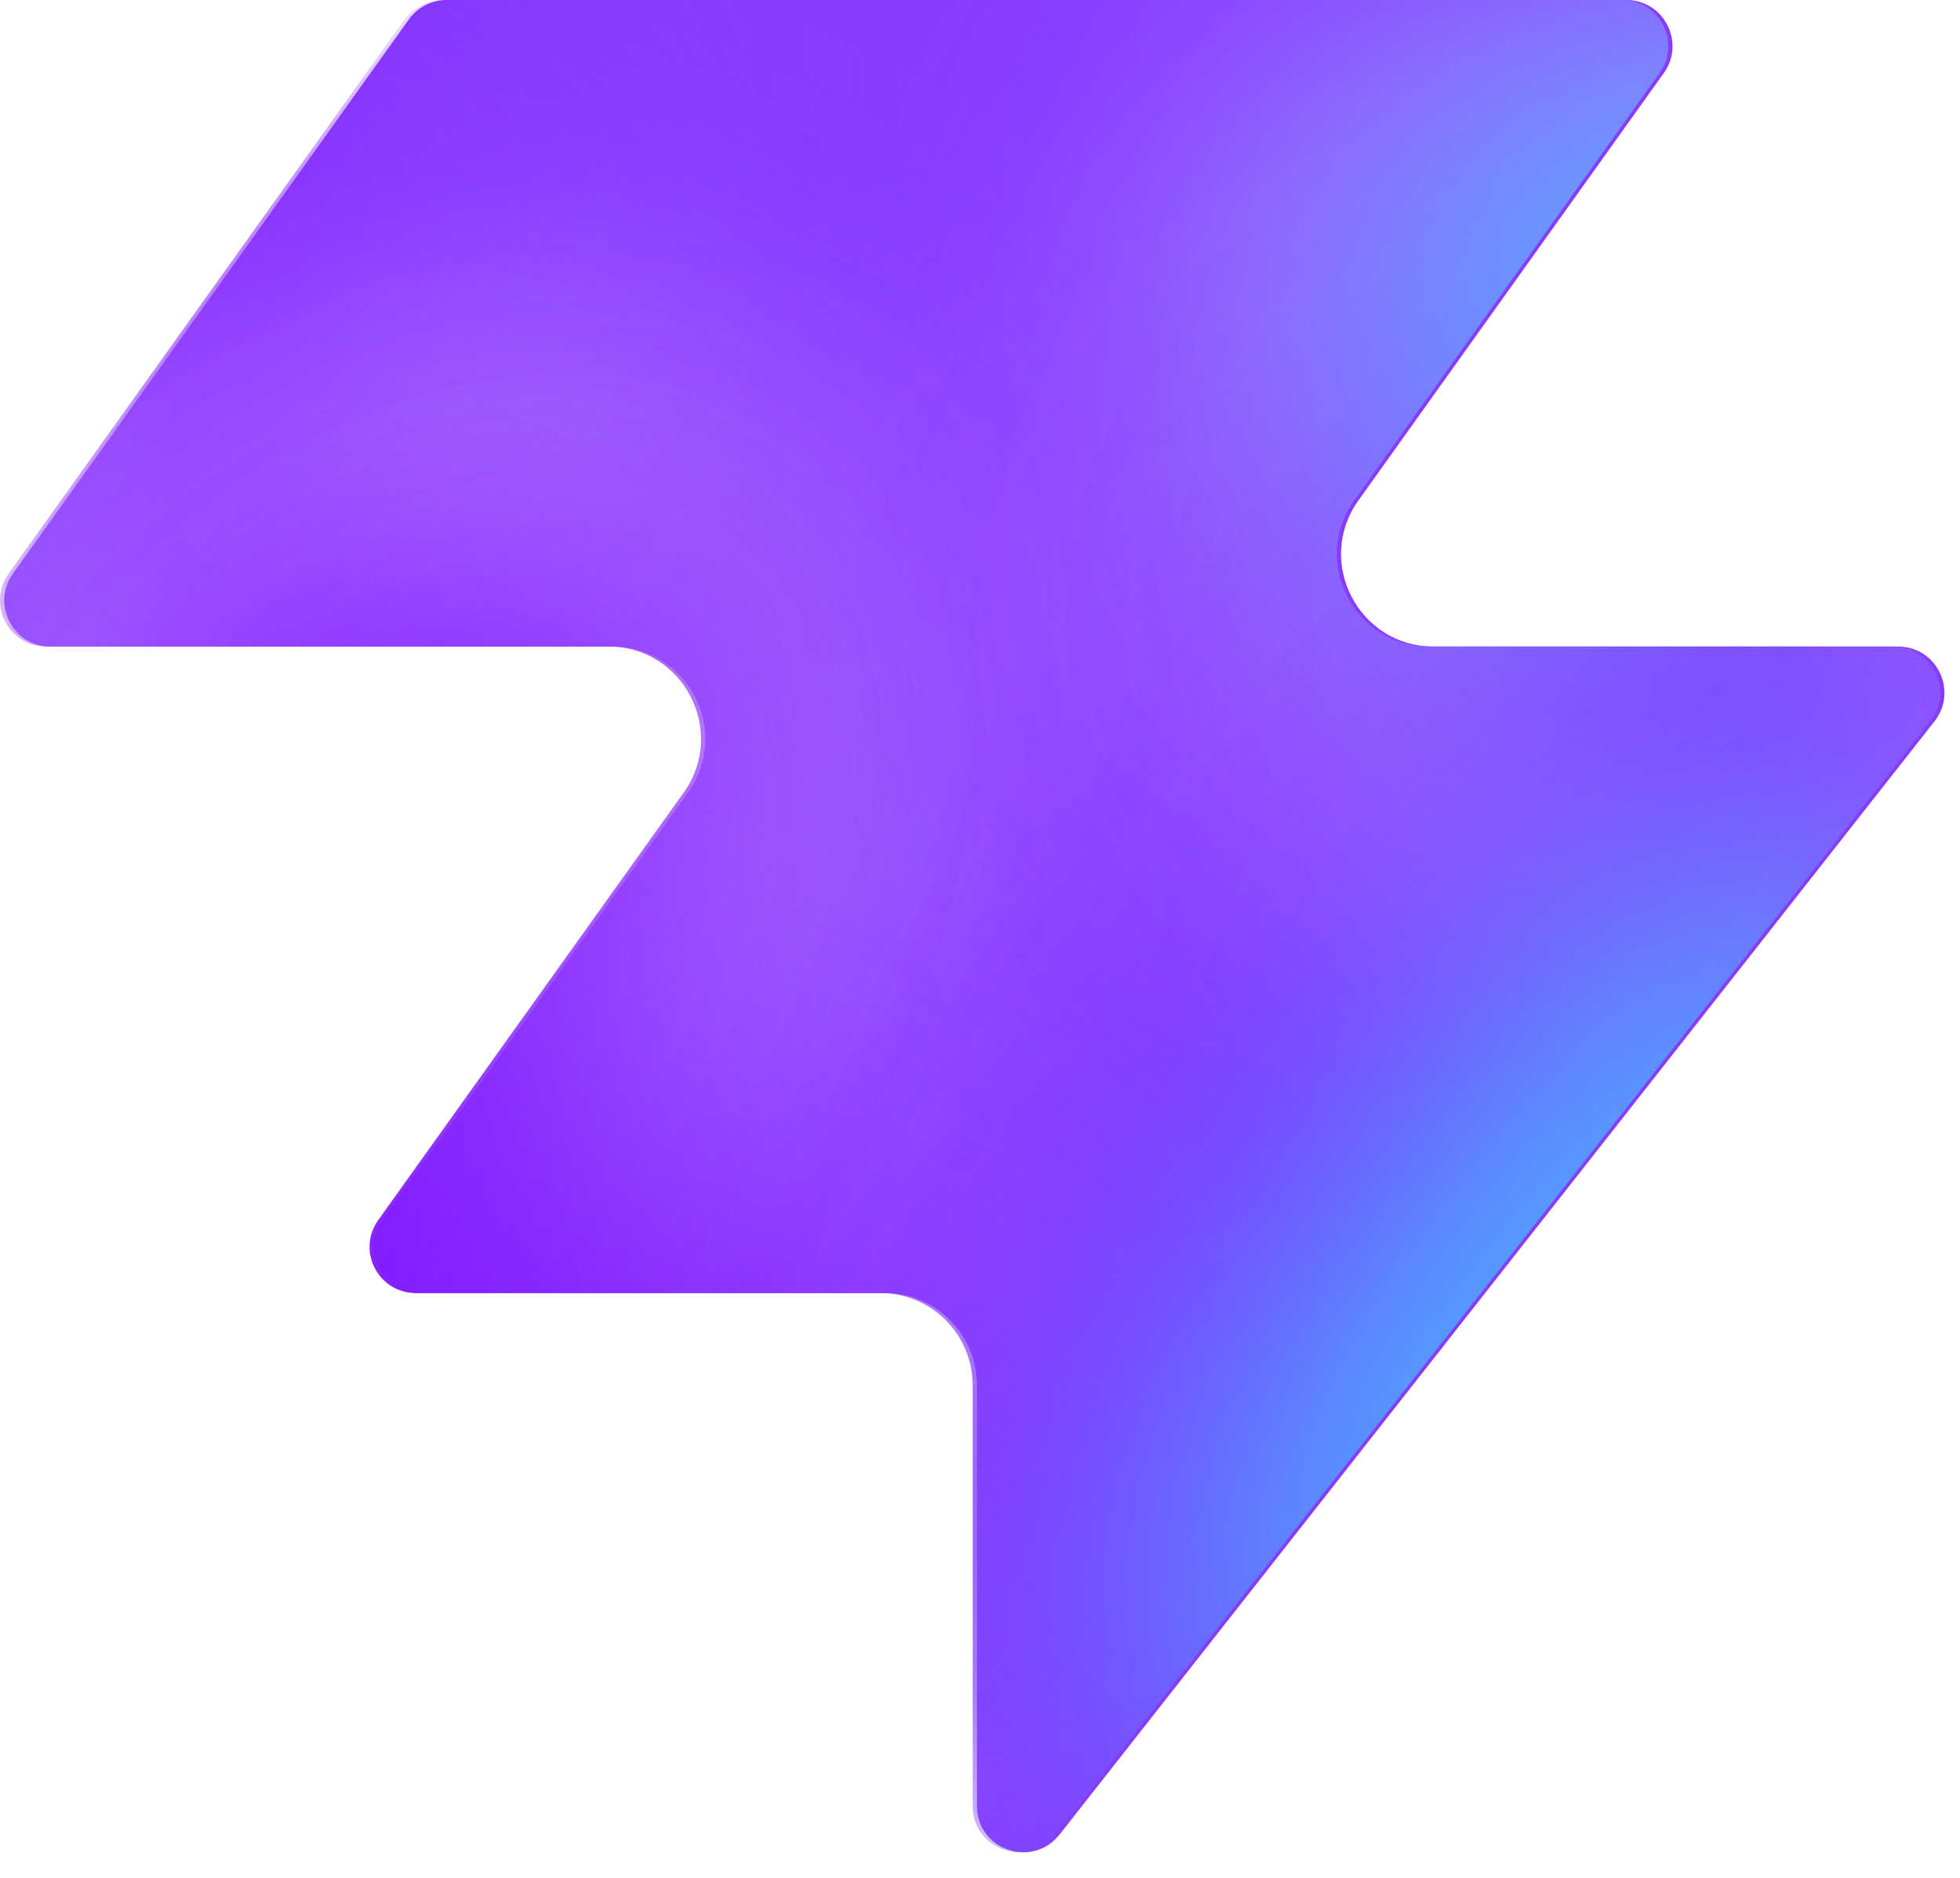
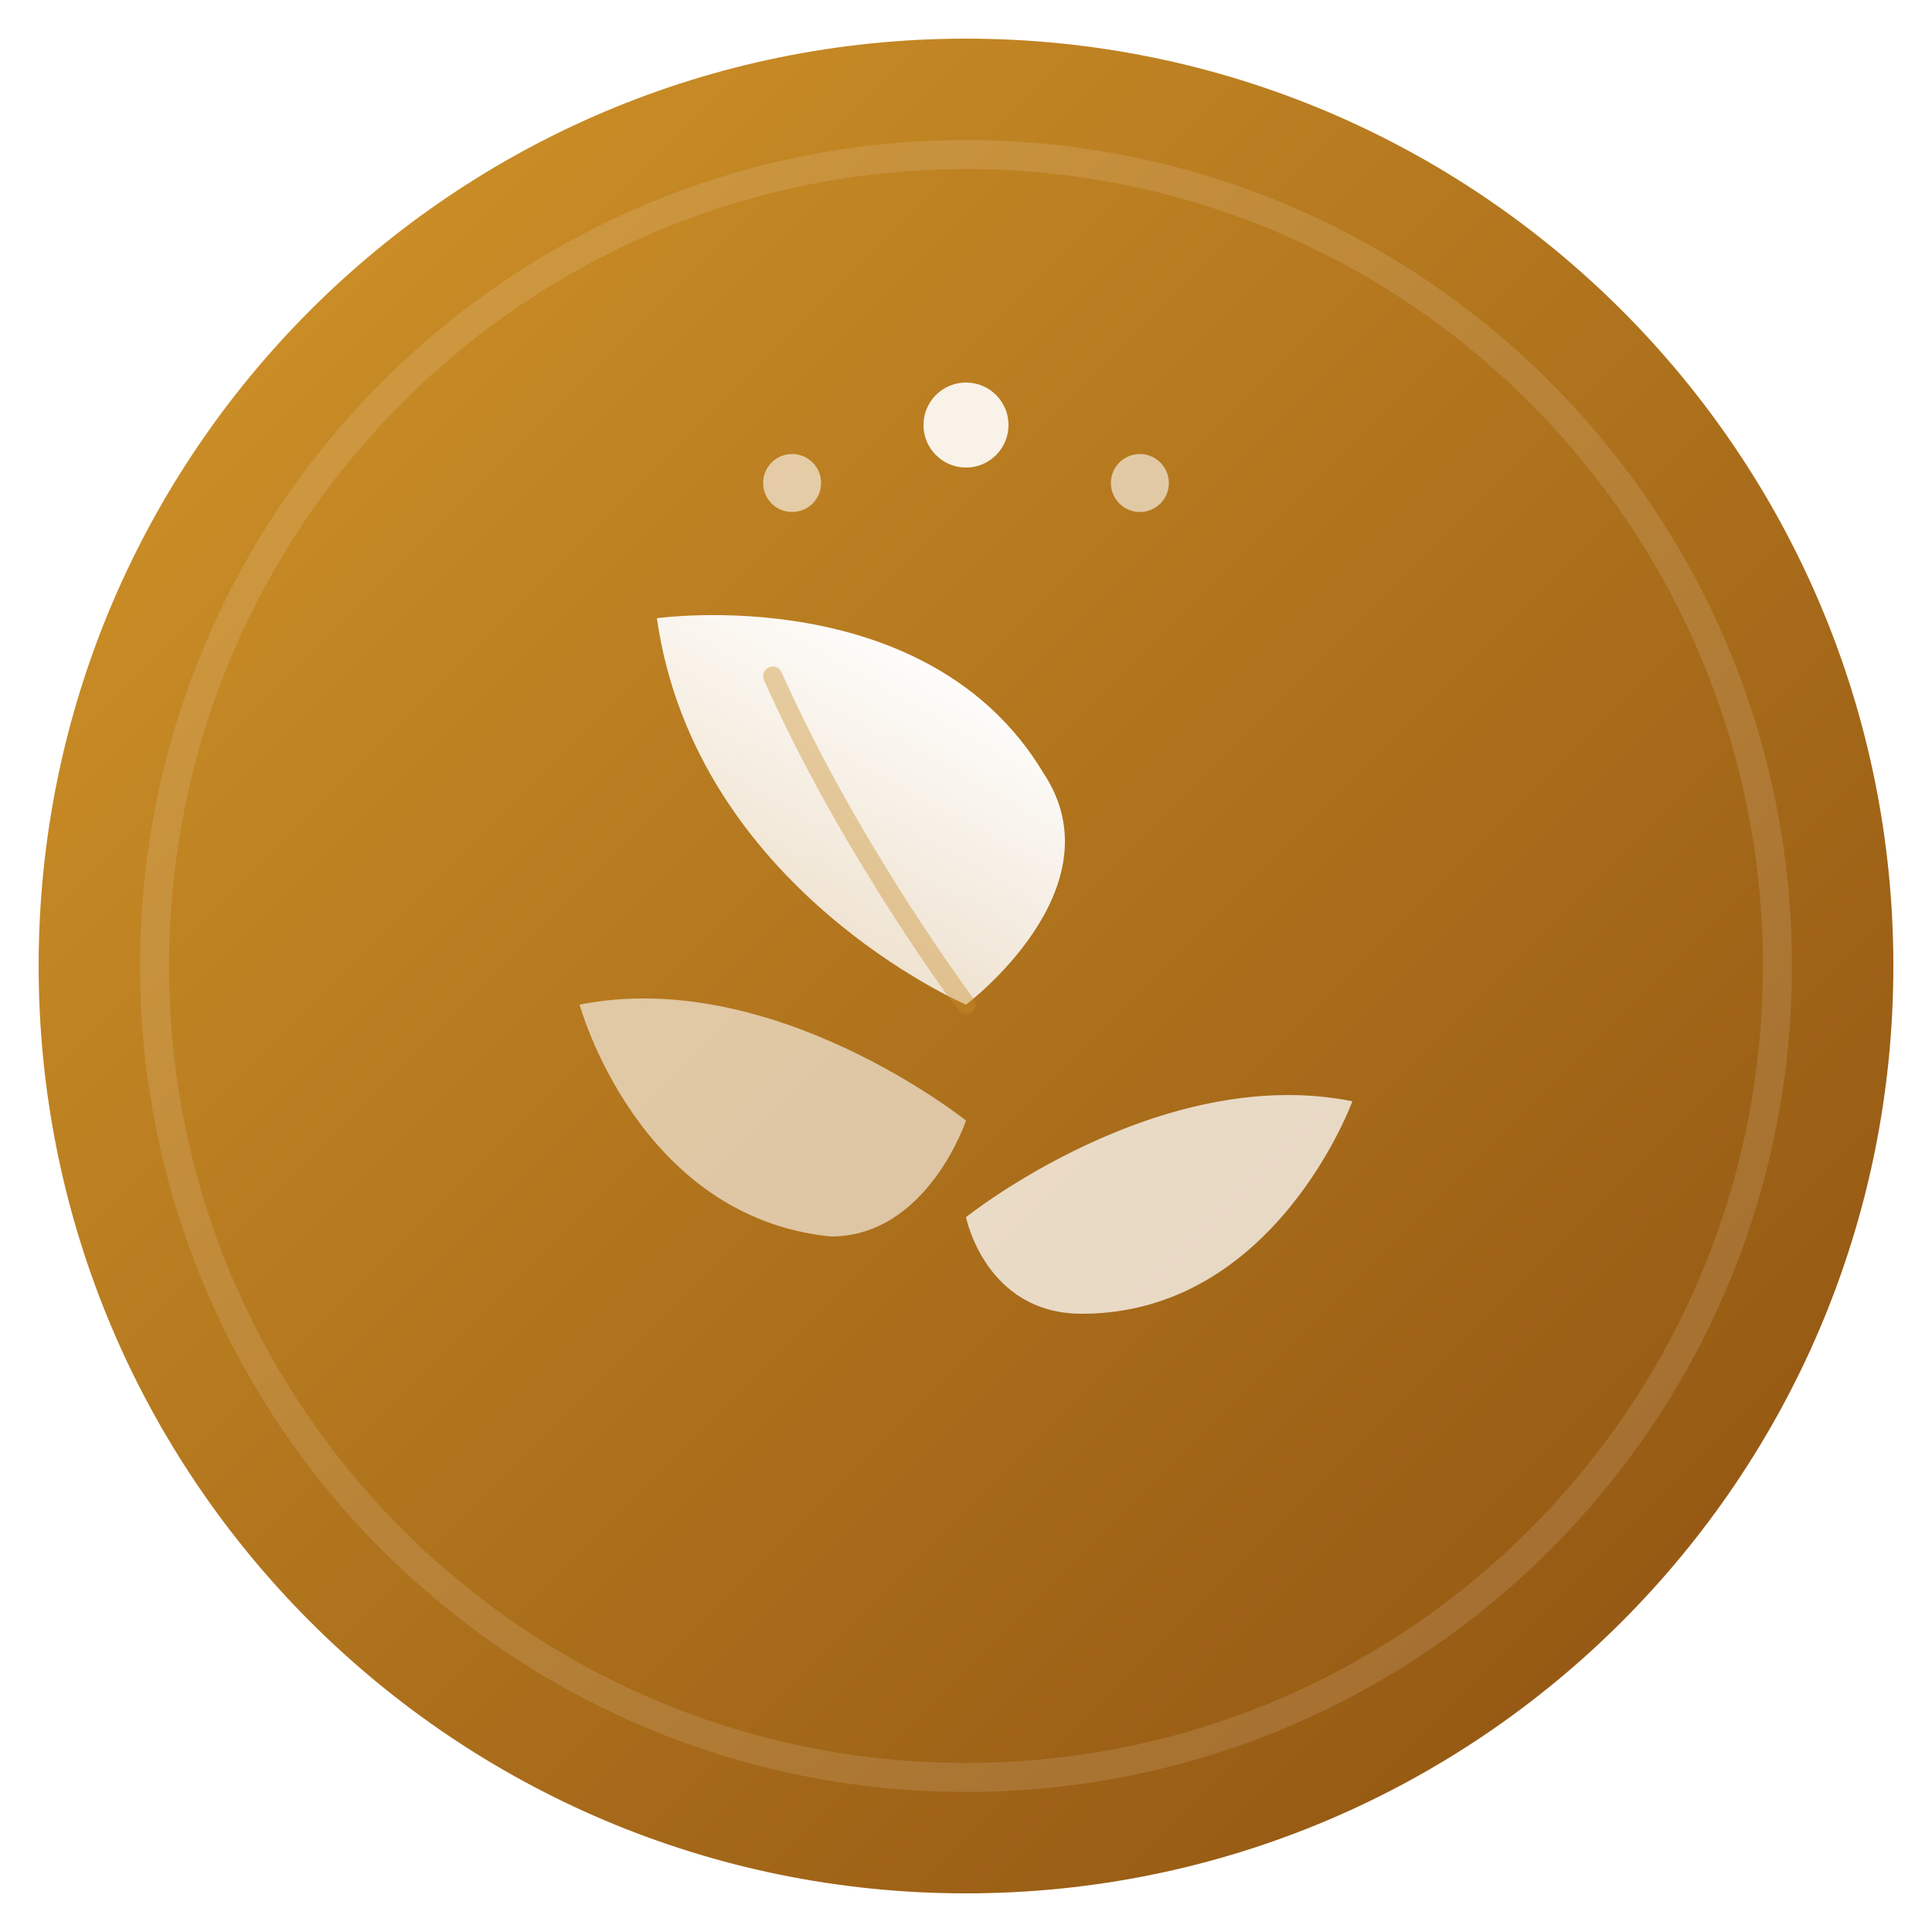
- <svg xmlns="http://www.w3.org/2000/svg" width="48" height="46" fill="none" viewBox="0 0 48 46">
-   <path fill="#863bff" d="M25.946 44.938c-.664.845-2.021.375-2.021-.698V33.937a2.26 2.26 0 0 0-2.262-2.262H10.287c-.92 0-1.456-1.04-.92-1.788l7.48-10.471c1.07-1.497 0-3.578-1.842-3.578H1.237c-.92 0-1.456-1.04-.92-1.788L10.013.474c.214-.297.556-.474.92-.474h28.894c.92 0 1.456 1.04.92 1.788l-7.48 10.471c-1.07 1.498 0 3.579 1.842 3.579h11.377c.943 0 1.473 1.088.89 1.83L25.947 44.94z" style="fill:#863bff;fill:color(display-p3 .525 .23 1);fill-opacity:1" />
-   <mask id="a" width="48" height="46" x="0" y="0" maskUnits="userSpaceOnUse" style="mask-type:alpha">
-     <path fill="#000" d="M25.842 44.938c-.664.844-2.021.375-2.021-.698V33.937a2.26 2.26 0 0 0-2.262-2.262H10.183c-.92 0-1.456-1.04-.92-1.788l7.48-10.471c1.07-1.498 0-3.579-1.842-3.579H1.133c-.92 0-1.456-1.04-.92-1.787L9.91.473c.214-.297.556-.474.92-.474h28.894c.92 0 1.456 1.04.92 1.788l-7.48 10.471c-1.07 1.498 0 3.578 1.842 3.578h11.377c.943 0 1.473 1.088.89 1.832L25.843 44.94z" style="fill:#000;fill-opacity:1" />
-   </mask>
-   <g mask="url(#a)">
-     <g filter="url(#b)">
-       <ellipse cx="5.508" cy="14.704" fill="#ede6ff" rx="5.508" ry="14.704" style="fill:#ede6ff;fill:color(display-p3 .927 .903 1);fill-opacity:1" transform="matrix(.00324 1 1 -.00324 -4.47 31.516)" />
-     </g>
-     <g filter="url(#c)">
-       <ellipse cx="10.399" cy="29.851" fill="#ede6ff" rx="10.399" ry="29.851" style="fill:#ede6ff;fill:color(display-p3 .927 .903 1);fill-opacity:1" transform="matrix(.00324 1 1 -.00324 -39.328 7.883)" />
-     </g>
-     <g filter="url(#d)">
-       <ellipse cx="5.508" cy="30.487" fill="#7e14ff" rx="5.508" ry="30.487" style="fill:#7e14ff;fill:color(display-p3 .492 .077 1);fill-opacity:1" transform="rotate(89.814 -25.913 -14.639)scale(1 -1)" />
-     </g>
-     <g filter="url(#e)">
-       <ellipse cx="5.508" cy="30.599" fill="#7e14ff" rx="5.508" ry="30.599" style="fill:#7e14ff;fill:color(display-p3 .492 .077 1);fill-opacity:1" transform="rotate(89.814 -32.644 -3.334)scale(1 -1)" />
-     </g>
-     <g filter="url(#f)">
-       <ellipse cx="5.508" cy="30.599" fill="#7e14ff" rx="5.508" ry="30.599" style="fill:#7e14ff;fill:color(display-p3 .492 .077 1);fill-opacity:1" transform="matrix(.00324 1 1 -.00324 -34.34 30.47)" />
-     </g>
-     <g filter="url(#g)">
-       <ellipse cx="14.072" cy="22.078" fill="#ede6ff" rx="14.072" ry="22.078" style="fill:#ede6ff;fill:color(display-p3 .927 .903 1);fill-opacity:1" transform="rotate(93.35 24.506 48.493)scale(-1 1)" />
-     </g>
-     <g filter="url(#h)">
-       <ellipse cx="3.47" cy="21.501" fill="#7e14ff" rx="3.47" ry="21.501" style="fill:#7e14ff;fill:color(display-p3 .492 .077 1);fill-opacity:1" transform="rotate(89.009 28.708 47.59)scale(-1 1)" />
-     </g>
-     <g filter="url(#i)">
-       <ellipse cx="3.47" cy="21.501" fill="#7e14ff" rx="3.47" ry="21.501" style="fill:#7e14ff;fill:color(display-p3 .492 .077 1);fill-opacity:1" transform="rotate(89.009 28.708 47.59)scale(-1 1)" />
-     </g>
-     <g filter="url(#j)">
-       <ellipse cx=".387" cy="8.972" fill="#7e14ff" rx="4.407" ry="29.108" style="fill:#7e14ff;fill:color(display-p3 .492 .077 1);fill-opacity:1" transform="rotate(39.51 .387 8.972)" />
-     </g>
-     <g filter="url(#k)">
-       <ellipse cx="47.523" cy="-6.092" fill="#7e14ff" rx="4.407" ry="29.108" style="fill:#7e14ff;fill:color(display-p3 .492 .077 1);fill-opacity:1" transform="rotate(37.892 47.523 -6.092)" />
-     </g>
-     <g filter="url(#l)">
-       <ellipse cx="41.412" cy="6.333" fill="#47bfff" rx="5.971" ry="9.665" style="fill:#47bfff;fill:color(display-p3 .28 .748 1);fill-opacity:1" transform="rotate(37.892 41.412 6.333)" />
-     </g>
-     <g filter="url(#m)">
-       <ellipse cx="-1.879" cy="38.332" fill="#7e14ff" rx="4.407" ry="29.108" style="fill:#7e14ff;fill:color(display-p3 .492 .077 1);fill-opacity:1" transform="rotate(37.892 -1.88 38.332)" />
-     </g>
-     <g filter="url(#n)">
-       <ellipse cx="-1.879" cy="38.332" fill="#7e14ff" rx="4.407" ry="29.108" style="fill:#7e14ff;fill:color(display-p3 .492 .077 1);fill-opacity:1" transform="rotate(37.892 -1.88 38.332)" />
-     </g>
-     <g filter="url(#o)">
-       <ellipse cx="35.651" cy="29.907" fill="#7e14ff" rx="4.407" ry="29.108" style="fill:#7e14ff;fill:color(display-p3 .492 .077 1);fill-opacity:1" transform="rotate(37.892 35.651 29.907)" />
-     </g>
-     <g filter="url(#p)">
-       <ellipse cx="38.418" cy="32.4" fill="#47bfff" rx="5.971" ry="15.297" style="fill:#47bfff;fill:color(display-p3 .28 .748 1);fill-opacity:1" transform="rotate(37.892 38.418 32.4)" />
-     </g>
-   </g>
+ <svg xmlns="http://www.w3.org/2000/svg" viewBox="0 0 100 100">
  <defs>
-     <filter id="b" width="60.045" height="41.654" x="-19.77" y="16.149" color-interpolation-filters="sRGB" filterUnits="userSpaceOnUse">
-       <feFlood flood-opacity="0" result="BackgroundImageFix" />
-       <feBlend in="SourceGraphic" in2="BackgroundImageFix" result="shape" />
-       <feGaussianBlur result="effect1_foregroundBlur_2002_17158" stdDeviation="7.659" />
-     </filter>
-     <filter id="c" width="90.34" height="51.437" x="-54.613" y="-7.533" color-interpolation-filters="sRGB" filterUnits="userSpaceOnUse">
-       <feFlood flood-opacity="0" result="BackgroundImageFix" />
-       <feBlend in="SourceGraphic" in2="BackgroundImageFix" result="shape" />
-       <feGaussianBlur result="effect1_foregroundBlur_2002_17158" stdDeviation="7.659" />
-     </filter>
-     <filter id="d" width="79.355" height="29.4" x="-49.64" y="2.03" color-interpolation-filters="sRGB" filterUnits="userSpaceOnUse">
-       <feFlood flood-opacity="0" result="BackgroundImageFix" />
-       <feBlend in="SourceGraphic" in2="BackgroundImageFix" result="shape" />
-       <feGaussianBlur result="effect1_foregroundBlur_2002_17158" stdDeviation="4.596" />
-     </filter>
-     <filter id="e" width="79.579" height="29.4" x="-45.045" y="20.029" color-interpolation-filters="sRGB" filterUnits="userSpaceOnUse">
-       <feFlood flood-opacity="0" result="BackgroundImageFix" />
-       <feBlend in="SourceGraphic" in2="BackgroundImageFix" result="shape" />
-       <feGaussianBlur result="effect1_foregroundBlur_2002_17158" stdDeviation="4.596" />
-     </filter>
-     <filter id="f" width="79.579" height="29.4" x="-43.513" y="21.178" color-interpolation-filters="sRGB" filterUnits="userSpaceOnUse">
-       <feFlood flood-opacity="0" result="BackgroundImageFix" />
-       <feBlend in="SourceGraphic" in2="BackgroundImageFix" result="shape" />
-       <feGaussianBlur result="effect1_foregroundBlur_2002_17158" stdDeviation="4.596" />
-     </filter>
-     <filter id="g" width="74.749" height="58.852" x="15.756" y="-17.901" color-interpolation-filters="sRGB" filterUnits="userSpaceOnUse">
-       <feFlood flood-opacity="0" result="BackgroundImageFix" />
-       <feBlend in="SourceGraphic" in2="BackgroundImageFix" result="shape" />
-       <feGaussianBlur result="effect1_foregroundBlur_2002_17158" stdDeviation="7.659" />
-     </filter>
-     <filter id="h" width="61.377" height="25.362" x="23.548" y="2.284" color-interpolation-filters="sRGB" filterUnits="userSpaceOnUse">
-       <feFlood flood-opacity="0" result="BackgroundImageFix" />
-       <feBlend in="SourceGraphic" in2="BackgroundImageFix" result="shape" />
-       <feGaussianBlur result="effect1_foregroundBlur_2002_17158" stdDeviation="4.596" />
-     </filter>
-     <filter id="i" width="61.377" height="25.362" x="23.548" y="2.284" color-interpolation-filters="sRGB" filterUnits="userSpaceOnUse">
-       <feFlood flood-opacity="0" result="BackgroundImageFix" />
-       <feBlend in="SourceGraphic" in2="BackgroundImageFix" result="shape" />
-       <feGaussianBlur result="effect1_foregroundBlur_2002_17158" stdDeviation="4.596" />
-     </filter>
-     <filter id="j" width="56.045" height="63.649" x="-27.636" y="-22.853" color-interpolation-filters="sRGB" filterUnits="userSpaceOnUse">
-       <feFlood flood-opacity="0" result="BackgroundImageFix" />
-       <feBlend in="SourceGraphic" in2="BackgroundImageFix" result="shape" />
-       <feGaussianBlur result="effect1_foregroundBlur_2002_17158" stdDeviation="4.596" />
-     </filter>
-     <filter id="k" width="54.814" height="64.646" x="20.116" y="-38.415" color-interpolation-filters="sRGB" filterUnits="userSpaceOnUse">
-       <feFlood flood-opacity="0" result="BackgroundImageFix" />
-       <feBlend in="SourceGraphic" in2="BackgroundImageFix" result="shape" />
-       <feGaussianBlur result="effect1_foregroundBlur_2002_17158" stdDeviation="4.596" />
-     </filter>
-     <filter id="l" width="33.541" height="35.313" x="24.641" y="-11.323" color-interpolation-filters="sRGB" filterUnits="userSpaceOnUse">
-       <feFlood flood-opacity="0" result="BackgroundImageFix" />
-       <feBlend in="SourceGraphic" in2="BackgroundImageFix" result="shape" />
-       <feGaussianBlur result="effect1_foregroundBlur_2002_17158" stdDeviation="4.596" />
-     </filter>
-     <filter id="m" width="54.814" height="64.646" x="-29.286" y="6.009" color-interpolation-filters="sRGB" filterUnits="userSpaceOnUse">
-       <feFlood flood-opacity="0" result="BackgroundImageFix" />
-       <feBlend in="SourceGraphic" in2="BackgroundImageFix" result="shape" />
-       <feGaussianBlur result="effect1_foregroundBlur_2002_17158" stdDeviation="4.596" />
-     </filter>
-     <filter id="n" width="54.814" height="64.646" x="-29.286" y="6.009" color-interpolation-filters="sRGB" filterUnits="userSpaceOnUse">
-       <feFlood flood-opacity="0" result="BackgroundImageFix" />
-       <feBlend in="SourceGraphic" in2="BackgroundImageFix" result="shape" />
-       <feGaussianBlur result="effect1_foregroundBlur_2002_17158" stdDeviation="4.596" />
-     </filter>
-     <filter id="o" width="54.814" height="64.646" x="8.244" y="-2.416" color-interpolation-filters="sRGB" filterUnits="userSpaceOnUse">
-       <feFlood flood-opacity="0" result="BackgroundImageFix" />
-       <feBlend in="SourceGraphic" in2="BackgroundImageFix" result="shape" />
-       <feGaussianBlur result="effect1_foregroundBlur_2002_17158" stdDeviation="4.596" />
-     </filter>
-     <filter id="p" width="39.409" height="43.623" x="18.713" y="10.588" color-interpolation-filters="sRGB" filterUnits="userSpaceOnUse">
-       <feFlood flood-opacity="0" result="BackgroundImageFix" />
-       <feBlend in="SourceGraphic" in2="BackgroundImageFix" result="shape" />
-       <feGaussianBlur result="effect1_foregroundBlur_2002_17158" stdDeviation="4.596" />
-     </filter>
+     <linearGradient id="bgGrad" x1="0%" y1="0%" x2="100%" y2="100%">
+       <stop offset="0%" style="stop-color:#D4972A;stop-opacity:1" />
+       <stop offset="100%" style="stop-color:#8B4F10;stop-opacity:1" />
+     </linearGradient>
+     <linearGradient id="leafGrad" x1="0%" y1="100%" x2="60%" y2="0%">
+       <stop offset="0%" style="stop-color:#FFFFFF;stop-opacity:0.7" />
+       <stop offset="100%" style="stop-color:#FFFFFF;stop-opacity:1" />
+     </linearGradient>
  </defs>
+   <circle cx="50" cy="50" r="48" fill="url(#bgGrad)" />
+   <circle cx="50" cy="50" r="42" fill="none" stroke="rgba(255,255,255,0.12)" stroke-width="1.5" />
+   <path d="M50 78 L50 52" fill="none" stroke="url(#leafGrad)" stroke-width="3.5" stroke-linecap="round" />
+   <path d="M50 52        C50 52, 36 46, 34 32        C34 32, 48 30, 54 40        C58 46, 50 52, 50 52 Z" fill="url(#leafGrad)" />
+   <path d="M50 63        C50 63, 60 55, 70 57        C70 57, 66 68, 56 68        C51 68, 50 63, 50 63 Z" fill="rgba(255,255,255,0.75)" />
+   <path d="M50 58        C50 58, 40 50, 30 52        C30 52, 33 63, 43 64        C48 64, 50 58, 50 58 Z" fill="rgba(255,255,255,0.6)" />
+   <path d="M50 52 C50 52, 44 44, 40 35" fill="none" stroke="rgba(200,140,40,0.4)" stroke-width="1" stroke-linecap="round" />
+   <circle cx="50" cy="22" r="2.2" fill="rgba(255,255,255,0.9)" />
+   <circle cx="41" cy="25" r="1.5" fill="rgba(255,255,255,0.6)" />
+   <circle cx="59" cy="25" r="1.5" fill="rgba(255,255,255,0.6)" />
</svg>
